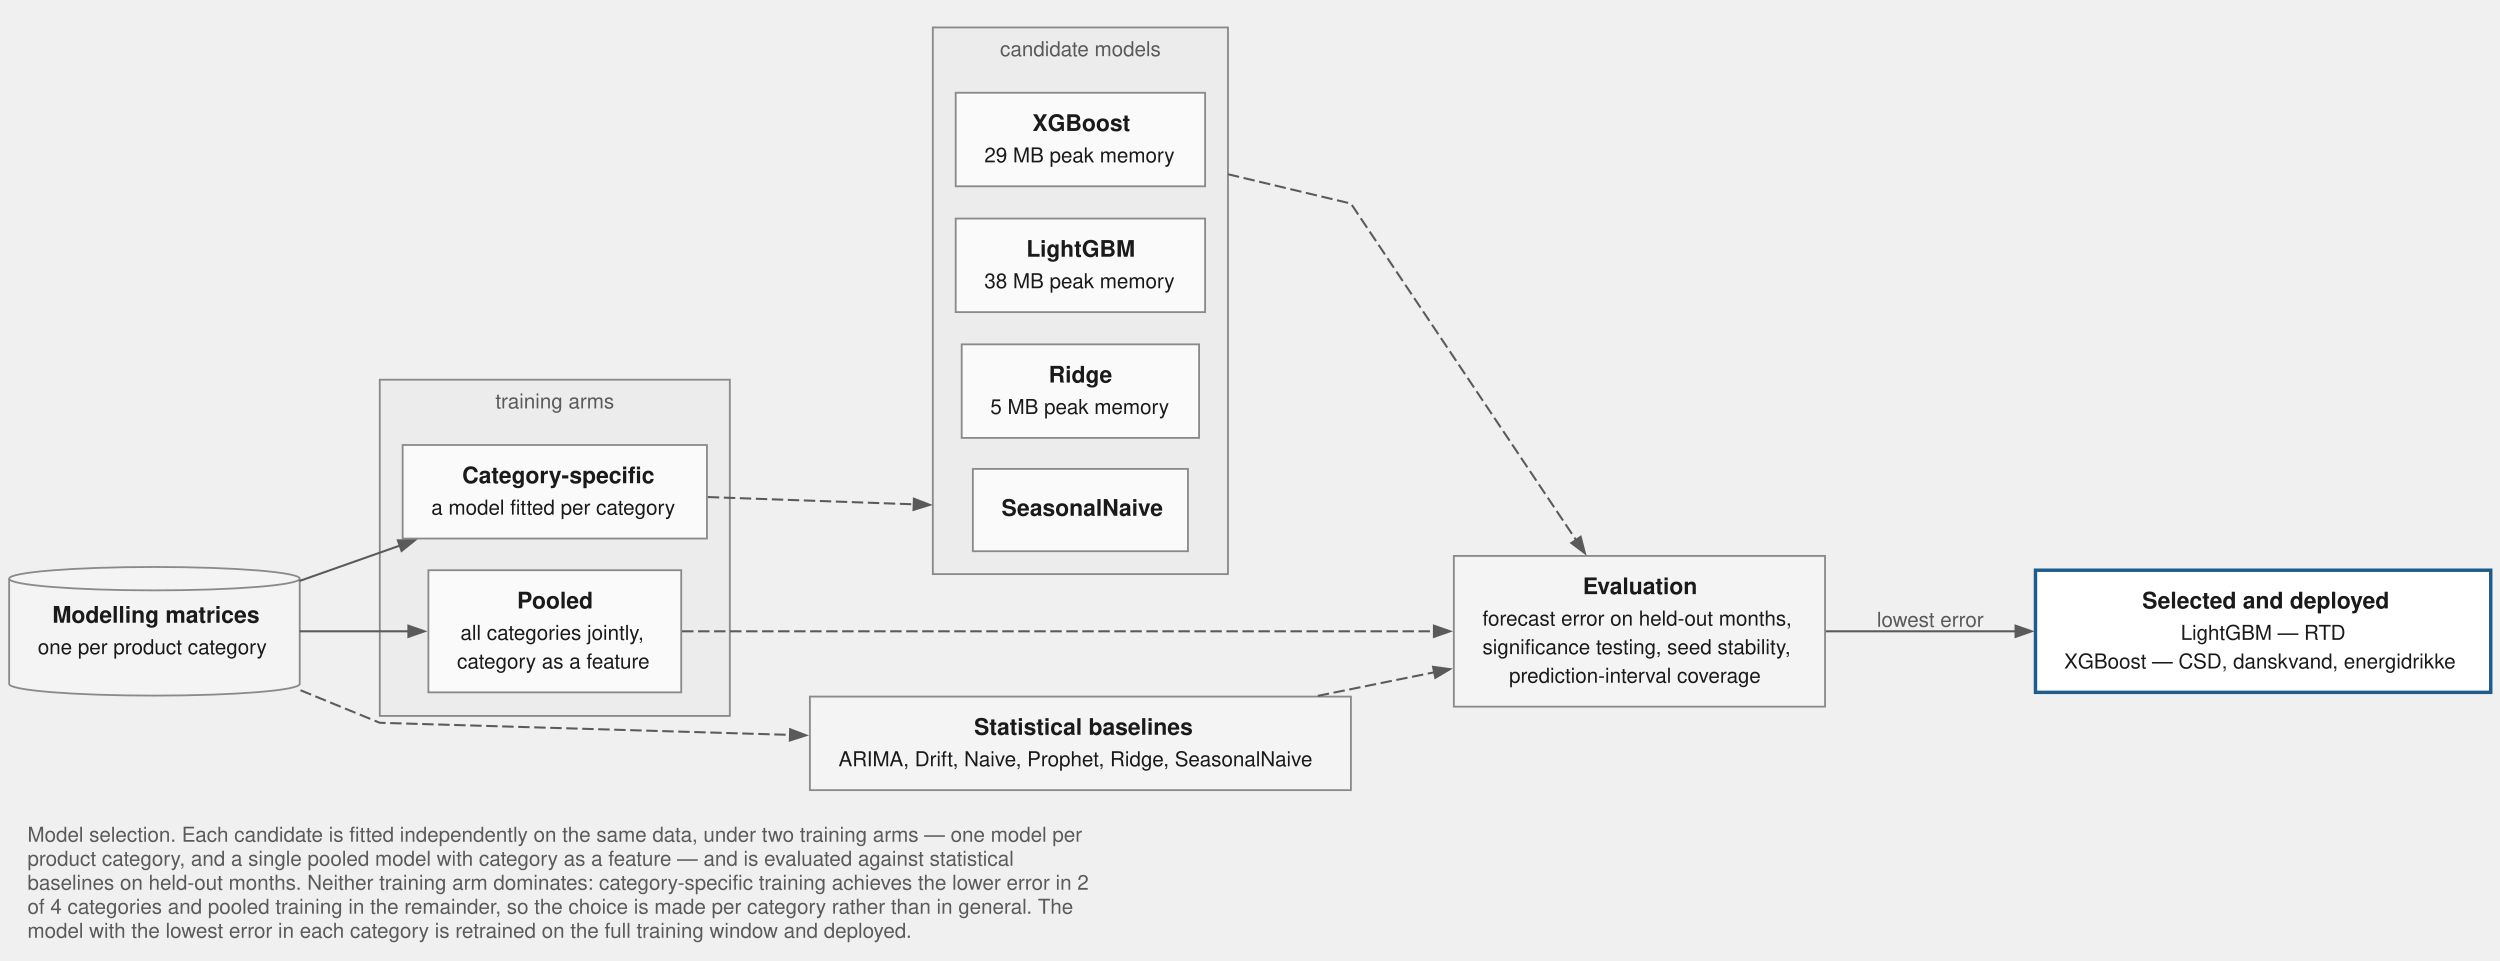
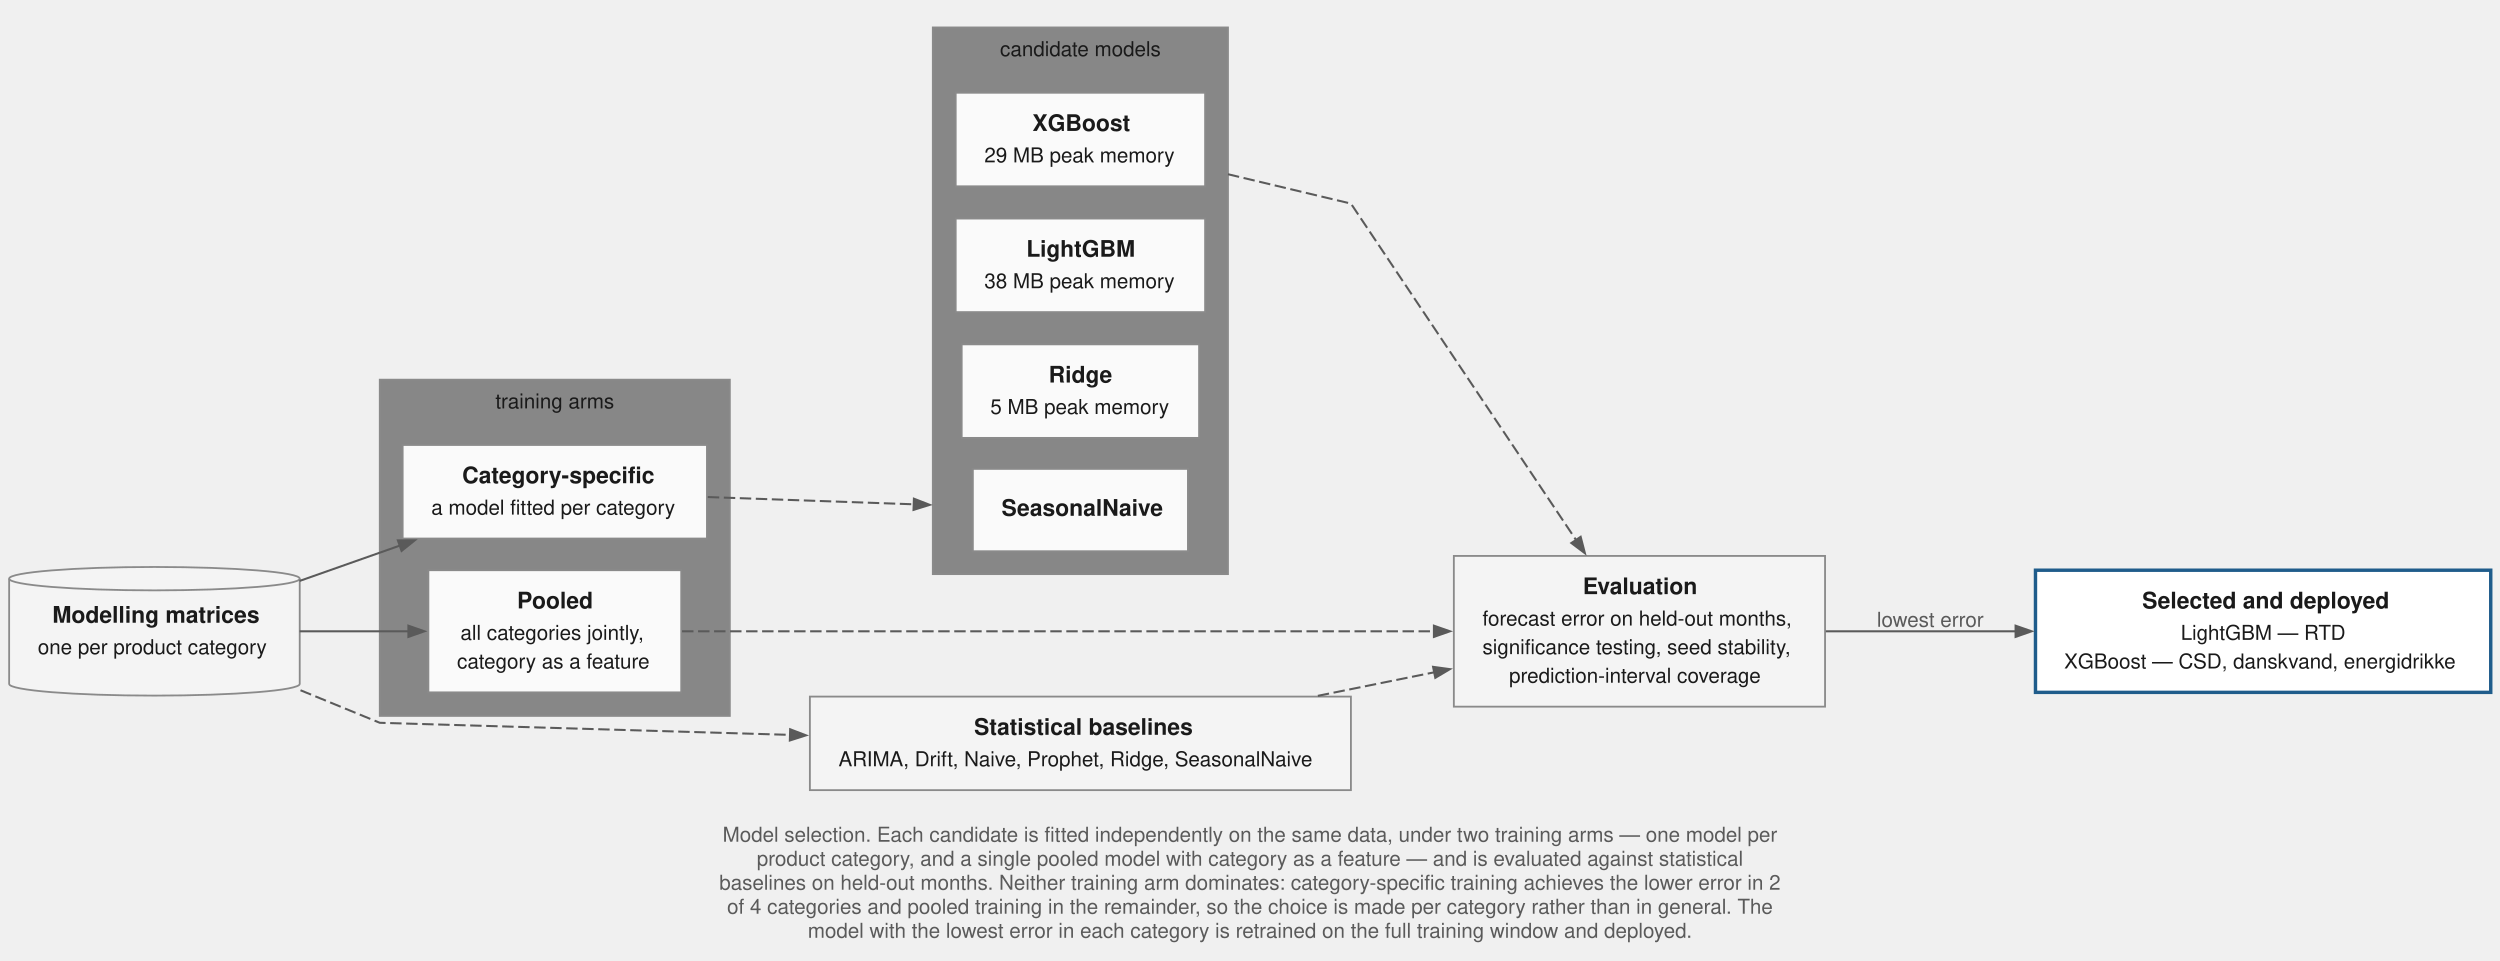
<svg xmlns="http://www.w3.org/2000/svg" width="1093pt" height="420pt" viewBox="0.00 0.00 1093.00 420.00">
  <g id="graph0" class="graph" transform="scale(1 1) rotate(0) translate(4 415.95)">
-     <text xml:space="preserve" text-anchor="start" x="8" y="-47.95" font-family="Helvetica,sans-Serif" font-size="9.00" fill="#5a5a5a">Model selection. Each candidate is fitted independently on the same data, under two training arms — one model per</text>
-     <text xml:space="preserve" text-anchor="start" x="8" y="-37.45" font-family="Helvetica,sans-Serif" font-size="9.00" fill="#5a5a5a">product category, and a single pooled model with category as a feature — and is evaluated against statistical</text>
-     <text xml:space="preserve" text-anchor="start" x="8" y="-26.95" font-family="Helvetica,sans-Serif" font-size="9.00" fill="#5a5a5a">baselines on held-out months. Neither training arm dominates: category-specific training achieves the lower error in 2</text>
-     <text xml:space="preserve" text-anchor="start" x="8" y="-16.45" font-family="Helvetica,sans-Serif" font-size="9.00" fill="#5a5a5a">of 4 categories and pooled training in the remainder, so the choice is made per category rather than in general. The</text>
-     <text xml:space="preserve" text-anchor="start" x="8" y="-5.95" font-family="Helvetica,sans-Serif" font-size="9.00" fill="#5a5a5a">model with the lowest error in each category is retrained on the full training window and deployed.</text>
+     <text xml:space="preserve" text-anchor="middle" x="542.47" y="-47.95" font-family="Helvetica,sans-Serif" font-size="9.00" fill="#5a5a5a">Model selection. Each candidate is fitted independently on the same data, under two training arms — one model per</text>
+     <text xml:space="preserve" text-anchor="middle" x="542.47" y="-37.45" font-family="Helvetica,sans-Serif" font-size="9.00" fill="#5a5a5a">product category, and a single pooled model with category as a feature — and is evaluated against statistical</text>
+     <text xml:space="preserve" text-anchor="middle" x="542.47" y="-26.95" font-family="Helvetica,sans-Serif" font-size="9.00" fill="#5a5a5a">baselines on held-out months. Neither training arm dominates: category-specific training achieves the lower error in 2</text>
+     <text xml:space="preserve" text-anchor="middle" x="542.47" y="-16.45" font-family="Helvetica,sans-Serif" font-size="9.00" fill="#5a5a5a">of 4 categories and pooled training in the remainder, so the choice is made per category rather than in general. The</text>
+     <text xml:space="preserve" text-anchor="middle" x="542.47" y="-5.95" font-family="Helvetica,sans-Serif" font-size="9.00" fill="#5a5a5a">model with the lowest error in each category is retrained on the full training window and deployed.</text>
    <g id="clust1" class="cluster">
-       <polygon fill="#ececec" stroke="#8a8a8a" stroke-width="0.8" points="162.04,-102.95 162.04,-249.95 315.08,-249.95 315.08,-102.95 162.04,-102.95" />
-       <text xml:space="preserve" text-anchor="middle" x="238.56" y="-237.4" font-family="Helvetica,sans-Serif" font-size="9.00" fill="#5a5a5a">training arms</text>
+       <polygon fill="#878787" stroke="#8a8a8a" stroke-width="0.8" points="162.04,-102.95 162.04,-249.95 315.08,-249.95 315.08,-102.95 162.04,-102.95" />
+       <text xml:space="preserve" text-anchor="middle" x="238.56" y="-237.4" font-family="Helvetica,sans-Serif" font-size="9.00" fill="#1a1a1a">training arms</text>
    </g>
    <g id="clust2" class="cluster">
-       <polygon fill="#ececec" stroke="#8a8a8a" stroke-width="0.8" points="403.83,-164.95 403.83,-403.95 532.87,-403.95 532.87,-164.95 403.83,-164.95" />
-       <text xml:space="preserve" text-anchor="middle" x="468.35" y="-391.4" font-family="Helvetica,sans-Serif" font-size="9.00" fill="#5a5a5a">candidate models</text>
+       <polygon fill="#878787" stroke="#8a8a8a" stroke-width="0.8" points="403.83,-164.95 403.83,-403.95 532.87,-403.95 532.87,-164.95 403.83,-164.95" />
+       <text xml:space="preserve" text-anchor="middle" x="468.35" y="-391.4" font-family="Helvetica,sans-Serif" font-size="9.00" fill="#1a1a1a">candidate models</text>
    </g>
    <g id="node1" class="node">
      <path fill="#f4f4f4" stroke="#8a8a8a" stroke-width="0.8" d="M127.04,-162.96C127.04,-165.78 98.57,-168.07 63.52,-168.07 28.47,-168.07 0,-165.78 0,-162.96 0,-162.96 0,-116.94 0,-116.94 0,-114.12 28.47,-111.83 63.52,-111.83 98.57,-111.83 127.04,-114.12 127.04,-116.94 127.04,-116.94 127.04,-162.96 127.04,-162.96" />
      <path fill="none" stroke="#8a8a8a" stroke-width="0.8" d="M127.04,-162.96C127.04,-160.14 98.57,-157.84 63.52,-157.84 28.47,-157.84 0,-160.14 0,-162.96" />
      <text xml:space="preserve" text-anchor="start" x="18.89" y="-143.7" font-family="Helvetica,sans-Serif" font-weight="bold" font-size="10.00" fill="#1a1a1a">Modelling matrices</text>
      <text xml:space="preserve" text-anchor="start" x="12.52" y="-129.95" font-family="Helvetica,sans-Serif" font-size="9.00" fill="#1a1a1a">one per product category</text>
    </g>
    <g id="node2" class="node">
      <polygon fill="#fafafa" stroke="#8a8a8a" stroke-width="0.8" points="305.08,-221.4 172.04,-221.4 172.04,-180.5 305.08,-180.5 305.08,-221.4" />
      <text xml:space="preserve" text-anchor="start" x="198.06" y="-204.7" font-family="Helvetica,sans-Serif" font-weight="bold" font-size="10.00" fill="#1a1a1a">Category-specific</text>
      <text xml:space="preserve" text-anchor="start" x="184.56" y="-190.95" font-family="Helvetica,sans-Serif" font-size="9.00" fill="#1a1a1a">a model fitted per category</text>
    </g>
    <g id="edge1" class="edge">
      <path fill="none" stroke="#5a5a5a" stroke-width="0.9" d="M126.99,-161.97C141.34,-167.03 156.64,-172.42 171.14,-177.54" />
      <polygon fill="#5a5a5a" stroke="#5a5a5a" stroke-width="0.9" points="169.94,-179.71 177.36,-179.73 171.57,-175.09 169.94,-179.71" />
    </g>
    <g id="node3" class="node">
      <polygon fill="#fafafa" stroke="#8a8a8a" stroke-width="0.8" points="293.83,-166.65 183.29,-166.65 183.29,-113.25 293.83,-113.25 293.83,-166.65" />
      <text xml:space="preserve" text-anchor="start" x="222.06" y="-149.95" font-family="Helvetica,sans-Serif" font-weight="bold" font-size="10.00" fill="#1a1a1a">Pooled</text>
      <text xml:space="preserve" text-anchor="start" x="197.31" y="-136.2" font-family="Helvetica,sans-Serif" font-size="9.00" fill="#1a1a1a">all categories jointly,</text>
      <text xml:space="preserve" text-anchor="start" x="195.81" y="-123.7" font-family="Helvetica,sans-Serif" font-size="9.00" fill="#1a1a1a">category as a feature</text>
    </g>
    <g id="edge2" class="edge">
      <path fill="none" stroke="#5a5a5a" stroke-width="0.9" d="M126.99,-139.95C142.57,-139.95 159.28,-139.95 174.87,-139.95" />
      <polygon fill="#5a5a5a" stroke="#5a5a5a" stroke-width="0.9" points="174.55,-142.4 181.55,-139.95 174.55,-137.5 174.55,-142.4" />
    </g>
    <g id="node8" class="node">
      <polygon fill="#f4f4f4" stroke="#8a8a8a" stroke-width="0.8" points="586.62,-111.4 350.08,-111.4 350.08,-70.5 586.62,-70.5 586.62,-111.4" />
      <text xml:space="preserve" text-anchor="start" x="421.85" y="-94.7" font-family="Helvetica,sans-Serif" font-weight="bold" font-size="10.00" fill="#1a1a1a">Statistical baselines</text>
      <text xml:space="preserve" text-anchor="start" x="362.6" y="-80.95" font-family="Helvetica,sans-Serif" font-size="9.00" fill="#1a1a1a">ARIMA, Drift, Naive, Prophet, Ridge, SeasonalNaive</text>
    </g>
    <g id="edge6" class="edge">
      <path fill="none" stroke="#5a5a5a" stroke-width="0.9" stroke-dasharray="5,2" d="M127.38,-114.17C146.25,-106.43 162.04,-99.95 162.04,-99.95 162.04,-99.95 257.48,-97.14 341.64,-94.66" />
      <polygon fill="#5a5a5a" stroke="#5a5a5a" stroke-width="0.9" points="341.46,-97.11 348.38,-94.46 341.32,-92.21 341.46,-97.11" />
    </g>
    <g id="node4" class="node">
      <polygon fill="#fafafa" stroke="#8a8a8a" stroke-width="0.8" points="515.37,-210.95 421.33,-210.95 421.33,-174.95 515.37,-174.95 515.37,-210.95" />
      <text xml:space="preserve" text-anchor="start" x="433.85" y="-190.45" font-family="Helvetica,sans-Serif" font-weight="bold" font-size="10.00" fill="#1a1a1a">SeasonalNaive</text>
    </g>
    <g id="edge3" class="edge">
      <path fill="none" stroke="#5a5a5a" stroke-width="0.9" stroke-dasharray="5,2" d="M305.45,-198.64C333.75,-197.64 366.9,-196.48 395.8,-195.46" />
      <polygon fill="#5a5a5a" stroke="#5a5a5a" stroke-width="0.9" points="395.56,-197.92 402.47,-195.23 395.39,-193.03 395.56,-197.92" />
    </g>
    <g id="node9" class="node">
      <polygon fill="#f4f4f4" stroke="#8a8a8a" stroke-width="0.8" points="793.91,-172.9 631.62,-172.9 631.62,-107 793.91,-107 793.91,-172.9" />
      <text xml:space="preserve" text-anchor="start" x="688.01" y="-156.2" font-family="Helvetica,sans-Serif" font-weight="bold" font-size="10.00" fill="#1a1a1a">Evaluation</text>
      <text xml:space="preserve" text-anchor="start" x="644.14" y="-142.45" font-family="Helvetica,sans-Serif" font-size="9.00" fill="#1a1a1a">forecast error on held-out months,</text>
      <text xml:space="preserve" text-anchor="start" x="644.14" y="-129.95" font-family="Helvetica,sans-Serif" font-size="9.00" fill="#1a1a1a">significance testing, seed stability,</text>
      <text xml:space="preserve" text-anchor="start" x="655.76" y="-117.45" font-family="Helvetica,sans-Serif" font-size="9.00" fill="#1a1a1a">prediction-interval coverage</text>
    </g>
    <g id="edge5" class="edge">
      <path fill="none" stroke="#5a5a5a" stroke-width="0.9" stroke-dasharray="5,2" d="M294.19,-139.95C374.75,-139.95 526.28,-139.95 622.96,-139.95" />
      <polygon fill="#5a5a5a" stroke="#5a5a5a" stroke-width="0.9" points="622.91,-142.4 629.91,-139.95 622.91,-137.5 622.91,-142.4" />
    </g>
    <g id="node5" class="node">
      <polygon fill="#fafafa" stroke="#8a8a8a" stroke-width="0.8" points="520.24,-265.4 416.45,-265.4 416.45,-224.5 520.24,-224.5 520.24,-265.4" />
      <text xml:space="preserve" text-anchor="start" x="454.47" y="-248.7" font-family="Helvetica,sans-Serif" font-weight="bold" font-size="10.00" fill="#1a1a1a">Ridge</text>
      <text xml:space="preserve" text-anchor="start" x="428.97" y="-234.95" font-family="Helvetica,sans-Serif" font-size="9.00" fill="#1a1a1a">5 MB peak memory</text>
    </g>
    <g id="node6" class="node">
      <polygon fill="#fafafa" stroke="#8a8a8a" stroke-width="0.8" points="522.87,-320.4 413.83,-320.4 413.83,-279.5 522.87,-279.5 522.87,-320.4" />
      <text xml:space="preserve" text-anchor="start" x="444.72" y="-303.7" font-family="Helvetica,sans-Serif" font-weight="bold" font-size="10.00" fill="#1a1a1a">LightGBM</text>
      <text xml:space="preserve" text-anchor="start" x="426.35" y="-289.95" font-family="Helvetica,sans-Serif" font-size="9.00" fill="#1a1a1a">38 MB peak memory</text>
    </g>
    <g id="node7" class="node">
      <polygon fill="#fafafa" stroke="#8a8a8a" stroke-width="0.8" points="522.87,-375.4 413.83,-375.4 413.83,-334.5 522.87,-334.5 522.87,-375.4" />
      <text xml:space="preserve" text-anchor="start" x="447.35" y="-358.7" font-family="Helvetica,sans-Serif" font-weight="bold" font-size="10.00" fill="#1a1a1a">XGBoost</text>
      <text xml:space="preserve" text-anchor="start" x="426.35" y="-344.95" font-family="Helvetica,sans-Serif" font-size="9.00" fill="#1a1a1a">29 MB peak memory</text>
    </g>
    <g id="edge4" class="edge">
      <path fill="none" stroke="#5a5a5a" stroke-width="0.9" stroke-dasharray="5,2" d="M532.87,-339.78C560.47,-333.19 586.62,-326.95 586.62,-326.95 586.62,-326.95 648.36,-234.7 685.11,-179.78" />
      <polygon fill="#5a5a5a" stroke="#5a5a5a" stroke-width="0.9" points="687.06,-181.26 688.92,-174.08 682.99,-178.54 687.06,-181.26" />
    </g>
    <g id="edge7" class="edge">
      <path fill="none" stroke="#5a5a5a" stroke-width="0.9" stroke-dasharray="5,2" d="M572.16,-111.73C589.12,-115.16 606.58,-118.69 623.16,-122.04" />
      <polygon fill="#5a5a5a" stroke="#5a5a5a" stroke-width="0.9" points="622.54,-124.41 629.89,-123.4 623.51,-119.61 622.54,-124.41" />
    </g>
    <g id="node10" class="node">
      <polygon fill="white" stroke="#1f5c8b" stroke-width="1.5" points="1084.95,-166.65 885.91,-166.65 885.91,-113.25 1084.95,-113.25 1084.95,-166.65" />
      <text xml:space="preserve" text-anchor="start" x="932.55" y="-149.95" font-family="Helvetica,sans-Serif" font-weight="bold" font-size="10.00" fill="#1a1a1a">Selected and deployed</text>
      <text xml:space="preserve" text-anchor="start" x="949.43" y="-136.2" font-family="Helvetica,sans-Serif" font-size="9.00" fill="#1a1a1a">LightGBM — RTD</text>
      <text xml:space="preserve" text-anchor="start" x="898.43" y="-123.7" font-family="Helvetica,sans-Serif" font-size="9.00" fill="#1a1a1a">XGBoost — CSD, danskvand, energidrikke</text>
    </g>
    <g id="edge8" class="edge">
      <path fill="none" stroke="#5a5a5a" stroke-width="0.9" d="M794.24,-139.95C820.34,-139.95 849.71,-139.95 877.42,-139.95" />
      <polygon fill="#5a5a5a" stroke="#5a5a5a" stroke-width="0.9" points="877.21,-142.4 884.21,-139.95 877.21,-137.5 877.21,-142.4" />
      <text xml:space="preserve" text-anchor="middle" x="839.91" y="-141.9" font-family="Helvetica,sans-Serif" font-size="9.00" fill="#5a5a5a">lowest error</text>
    </g>
  </g>
</svg>
